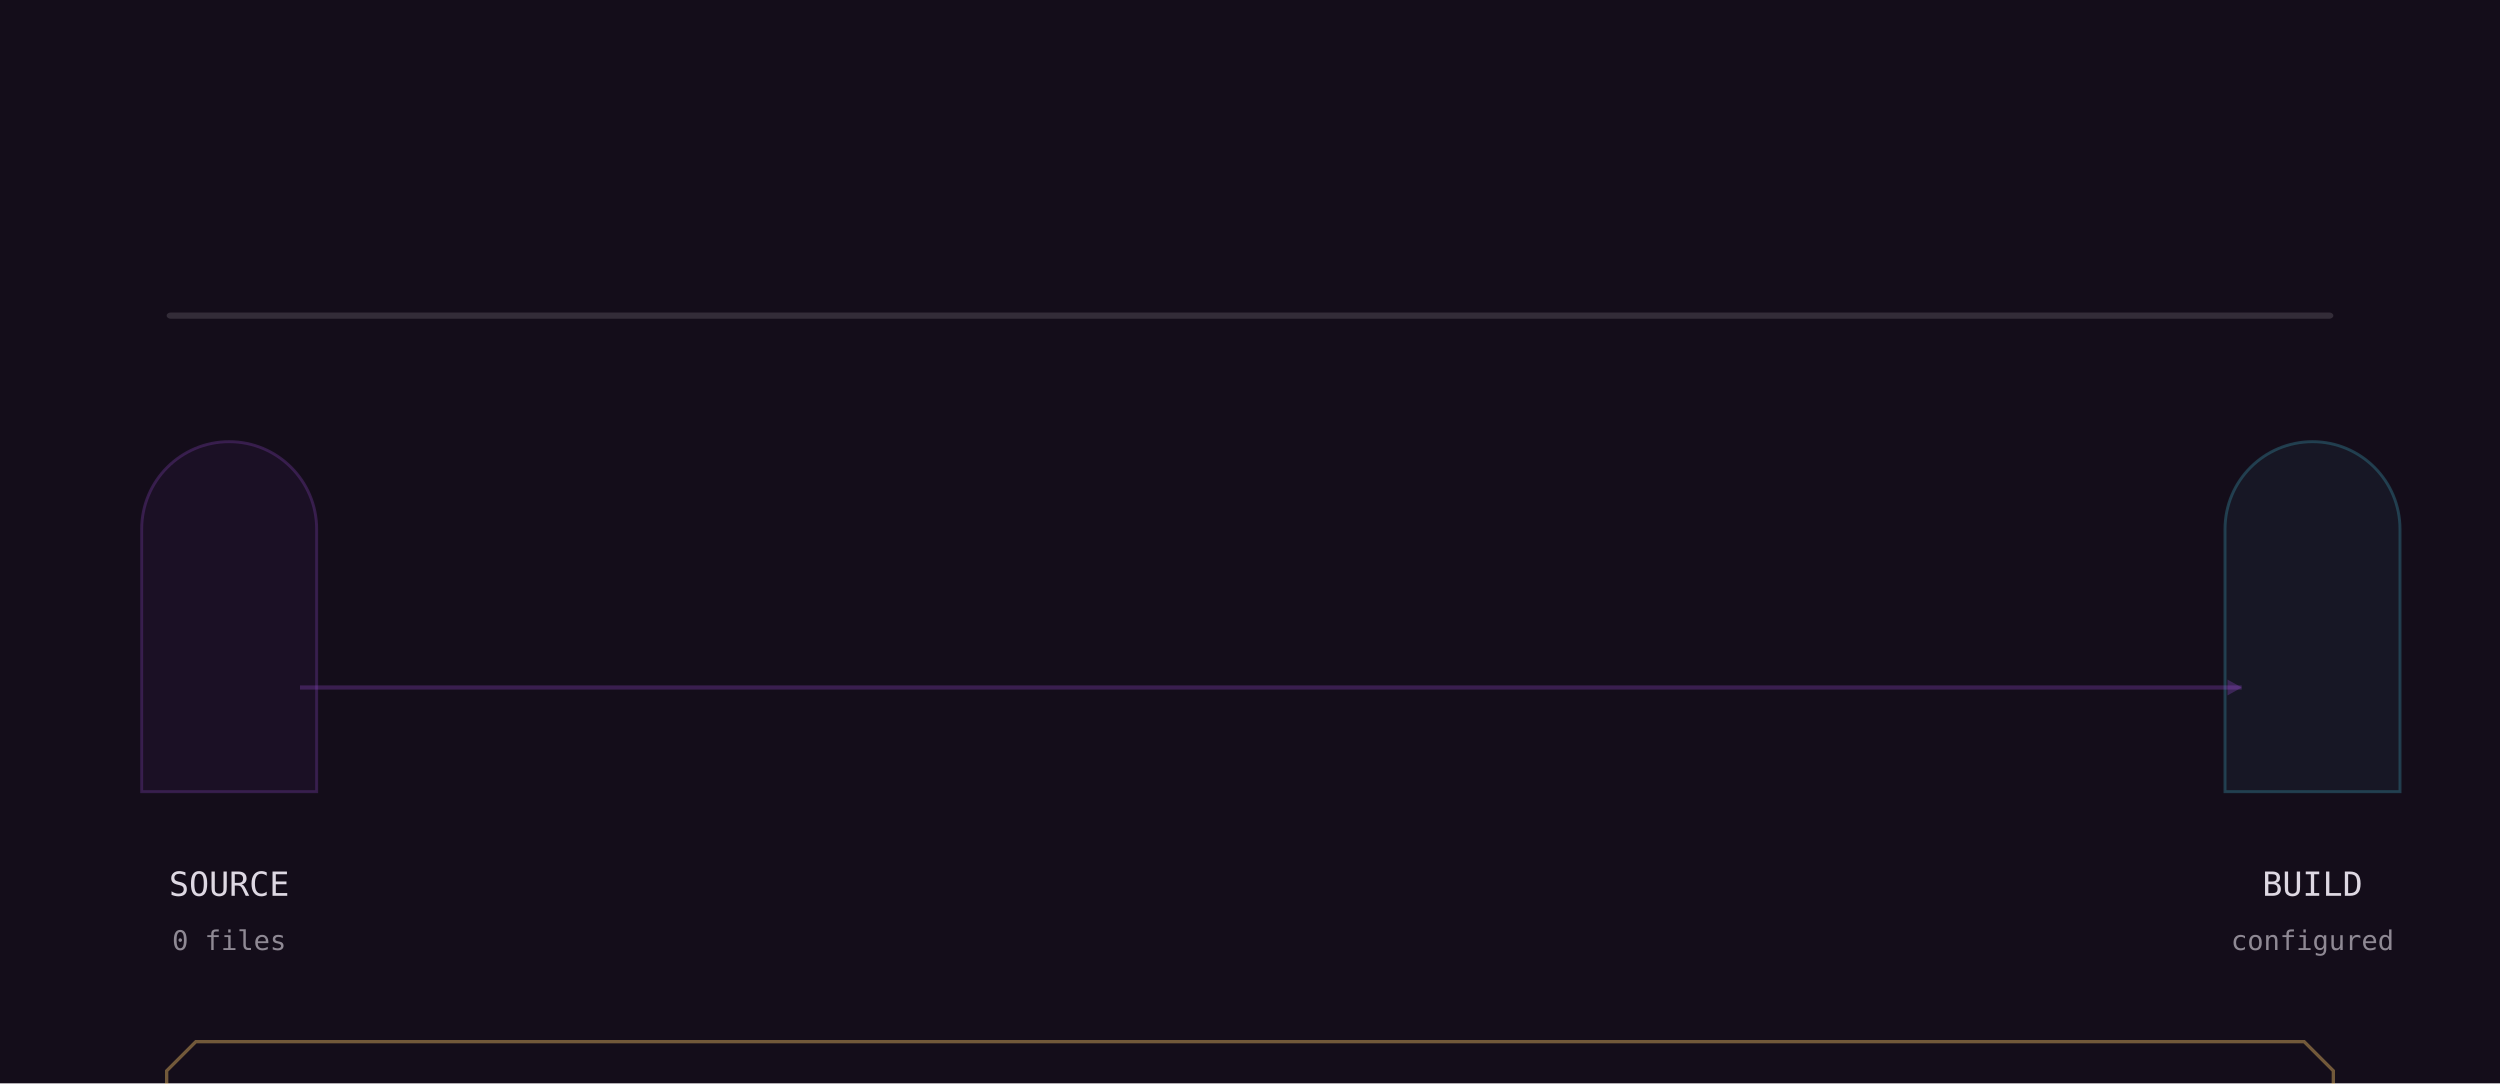
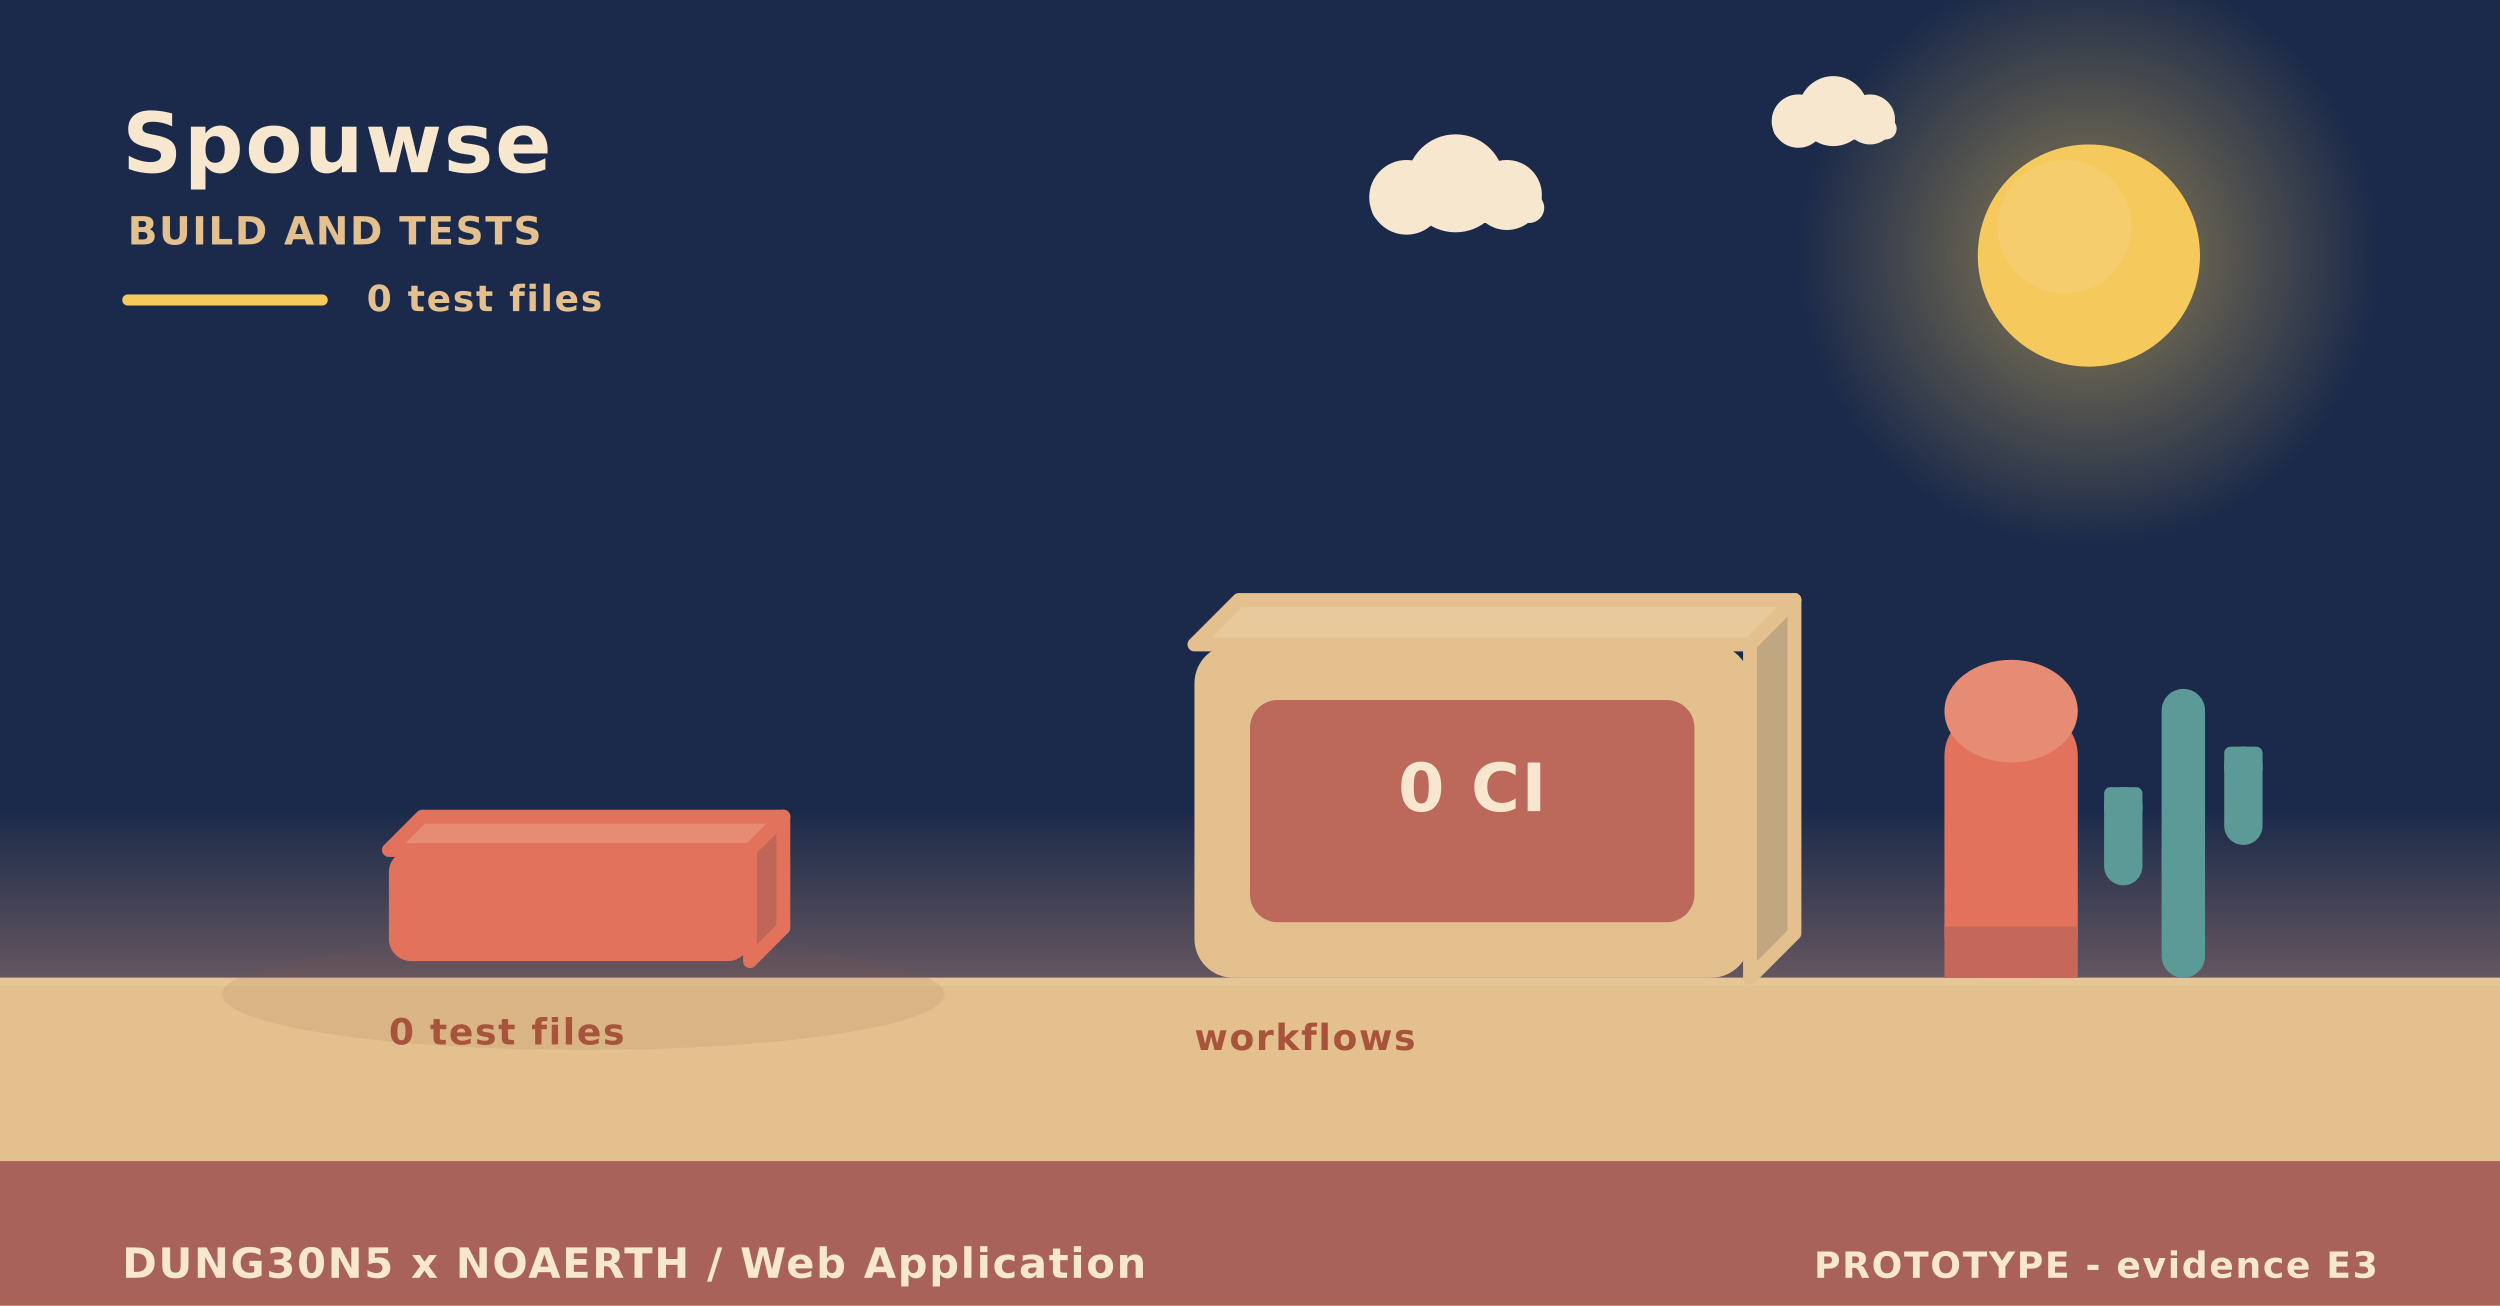
- <svg xmlns="http://www.w3.org/2000/svg" viewBox="0 0 1200 520" width="1200" height="520" role="img" aria-label="Spouwse build evidence">
-   <rect width="1200" height="520" fill="#140d1a" />
-   <defs>
-     <linearGradient id="gb" x1="0" y1="0" x2="1" y2="1">
-       <stop offset="0%" stop-color="#9d4edd" />
-       <stop offset="100%" stop-color="#48cae4" />
-     </linearGradient>
-   </defs>
-   <rect x="80.00" y="150.00" width="1040.00" height="3.00" rx="2.00" fill="rgba(244,238,248,0.140)" opacity="1.00" />
-   <path d="M68.00,380.00 L68.00,254.00 A42.00,42.00 0 0 1 152.00,254.00 L152.00,380.00 Z" fill="rgba(157,78,221,0.100)" opacity="0.55" stroke="rgba(157,78,221,0.450)" stroke-width="1.4" />
-   <polygon points="-192.26,189.00 -136.83,221.00 -136.83,157.00 -192.26,125.00" fill="#94763d" opacity="0.95" />
-   <polygon points="-247.68,221.00 -192.26,253.00 -192.26,189.00 -247.68,157.00" fill="#389eb2" opacity="0.95" />
-   <polygon points="-192.26,125.00 -136.83,157.00 -192.26,189.00 -247.68,157.00" fill="#9d4edd" opacity="0.95" />
-   <text x="110" y="430" font-family="ui-monospace,Menlo,monospace" font-size="16" fill="rgba(244,238,248,0.900)" text-anchor="middle">SOURCE</text>
-   <text x="110" y="456" font-family="ui-monospace,Menlo,monospace" font-size="13" fill="rgba(244,238,248,0.550)" text-anchor="middle">0 files</text>
-   <path d="M1068.00,380.00 L1068.00,254.00 A42.00,42.00 0 0 1 1152.00,254.00 L1152.00,380.00 Z" fill="rgba(72,202,228,0.100)" opacity="0.55" stroke="rgba(72,202,228,0.450)" stroke-width="1.4" />
-   <polygon points="673.77,689.00 729.19,721.00 729.19,657.00 673.77,625.00" fill="#94763d" opacity="0.95" />
-   <polygon points="618.34,721.00 673.77,753.00 673.77,689.00 618.34,657.00" fill="#389eb2" opacity="0.95" />
-   <polygon points="673.77,625.00 729.19,657.00 673.77,689.00 618.34,657.00" fill="#48cae4" opacity="0.95" />
-   <text x="1110" y="430" font-family="ui-monospace,Menlo,monospace" font-size="16" fill="rgba(244,238,248,0.900)" text-anchor="middle">BUILD</text>
-   <text x="1110" y="456" font-family="ui-monospace,Menlo,monospace" font-size="13" fill="rgba(244,238,248,0.550)" text-anchor="middle">configured</text>
-   <line x1="144.00" y1="330.00" x2="1076.00" y2="330.00" stroke="rgba(157,78,221,0.500)" stroke-width="2.00" opacity="0.55" />
-   <polygon points="1076.00,330.00 1069.20,326.20 1069.20,333.80" fill="rgba(157,78,221,0.500)" opacity="0.55" />
-   <path d="M94.00,500.00 H1106.00 L1120.00,514.00 V546.00 L1106.00,560.00 H94.00 L80.00,546.00 V514.00 Z" fill="none" stroke="rgba(255,203,105,0.500)" stroke-width="1.60" opacity="0.80" />
-   <text x="600" y="536" font-family="ui-monospace,Menlo,monospace" font-size="16" fill="rgba(255,203,105,0.950)" text-anchor="middle">no test suite present in this repository — shown as measured, not implied</text>
+ <svg xmlns="http://www.w3.org/2000/svg" width="900" height="470" viewBox="0 0 900 470" role="img" aria-label="Spouwse - how it is verified">
+   <linearGradient id="skyb" x1="0" y1="0" x2="0" y2="1">
+     <stop offset="0" stop-color="#1b2a4a" />
+     <stop offset="0.62" stop-color="#1b2a4a" />
+     <stop offset="1" stop-color="#f3ad8a" />
+   </linearGradient>
+   <rect width="900" height="470" fill="url(#skyb)" />
+   <radialGradient id="sunb">
+     <stop offset="0.35" stop-color="#f5c95c" stop-opacity="0.34" />
+     <stop offset="1" stop-color="#f5c95c" stop-opacity="0" />
+   </radialGradient>
+   <circle cx="752" cy="92" r="104" fill="url(#sunb)" />
+   <circle cx="752" cy="92" r="40" fill="#f5c95c" />
+   <circle cx="743.2" cy="81.6" r="24" fill="#f5d27e" opacity="0.5" />
+   <g>
+     <circle cx="524" cy="66" r="17.64" fill="#f6e7ce" />
+     <circle cx="506.36" cy="71.04" r="13.44" fill="#f6e7ce" />
+     <circle cx="542.48" cy="70.2" r="12.6" fill="#f6e7ce" />
+     <rect x="493.76" y="69.36" width="62.16" height="10.92" rx="5.46" fill="#f6e7ce" />
+   </g>
+   <g>
+     <circle cx="660" cy="40" r="12.6" fill="#f6e7ce" />
+     <circle cx="647.4" cy="43.6" r="9.6" fill="#f6e7ce" />
+     <circle cx="673.2" cy="43" r="9" fill="#f6e7ce" />
+     <rect x="638.4" y="42.4" width="44.4" height="7.8" rx="3.9" fill="#f6e7ce" />
+   </g>
+   <rect x="0" y="352" width="900" height="118" fill="#e3c08d" />
+   <rect x="0" y="352" width="900" height="3" fill="#e6c596" />
+   <text x="44" y="62" font-family="Verdana,DejaVu Sans,sans-serif" font-size="30" font-weight="700" letter-spacing="0.6" fill="#f6e7ce" text-anchor="start">Spouwse</text>
+   <text x="46" y="88" font-family="Verdana,DejaVu Sans,sans-serif" font-size="14" font-weight="700" letter-spacing="0.6" fill="#e3c08d" text-anchor="start">BUILD AND TESTS</text>
+   <rect x="44" y="106" width="74" height="4" rx="2" fill="#f5c95c" />
+   <text x="132" y="112" font-family="Verdana,DejaVu Sans,sans-serif" font-size="13" font-weight="700" letter-spacing="0.6" fill="#e3c08d" text-anchor="start">0 test files</text>
+   <ellipse cx="210" cy="358" rx="130" ry="20" fill="rgba(138,90,68,0.11)" />
+   <path d="M140,306 L270,306 L282,294 L152,294 Z" fill="#e68c74" stroke="#e2725b" stroke-width="5" stroke-linejoin="round" />
+   <path d="M270,306 L282,294 L282,334 L270,346 Z" fill="#c06658" stroke="#e2725b" stroke-width="5" stroke-linejoin="round" />
+   <rect x="140" y="306" width="130" height="40" rx="8" fill="#e2725b" />
+   <text x="140" y="376" font-family="Verdana,DejaVu Sans,sans-serif" font-size="13" font-weight="700" letter-spacing="0.6" fill="#a8543c" text-anchor="start">0 test files</text>
+   <path d="M430,232 L630,232 L646,216 L446,216 Z" fill="#e7c99b" stroke="#e3c08d" stroke-width="5" stroke-linejoin="round" />
+   <path d="M630,232 L646,216 L646,336 L630,352 Z" fill="#c1a682" stroke="#e3c08d" stroke-width="5" stroke-linejoin="round" />
+   <rect x="430" y="232" width="200" height="120" rx="14" fill="#e3c08d" />
+   <rect x="450" y="252" width="160" height="80" rx="10" fill="#ba6458" opacity="0.94" />
+   <text x="530" y="292" font-family="Verdana,DejaVu Sans,sans-serif" font-size="24" font-weight="700" letter-spacing="0.6" fill="#f6e7ce" text-anchor="middle">0 CI</text>
+   <text x="430" y="378" font-family="Verdana,DejaVu Sans,sans-serif" font-size="13" font-weight="700" letter-spacing="0.6" fill="#a8543c" text-anchor="start">workflows</text>
+   <rect x="700" y="256" width="48" height="96" rx="16" fill="#e2725b" />
+   <ellipse cx="724" cy="256" rx="24" ry="18.46" fill="#e68c74" />
+   <rect x="700" y="333.54" width="48" height="18.46" fill="#c66859" />
+   <rect x="778.18" y="248" width="15.64" height="104" rx="7.82" fill="#5b9a97" />
+   <rect x="757.48" y="283.36" width="13.8" height="35.36" rx="6.9" fill="#5b9a97" />
+   <rect x="757.48" y="283.36" width="13.8" height="10.4" rx="2.3" fill="#5b9a97" />
+   <rect x="800.72" y="268.8" width="13.8" height="35.36" rx="6.9" fill="#5b9a97" />
+   <rect x="800.72" y="268.8" width="13.8" height="10.4" rx="2.3" fill="#5b9a97" />
+   <rect x="0" y="418" width="900" height="52" rx="0" fill="#a65c56" opacity="0.94" />
+   <text x="44" y="460" font-family="Verdana,DejaVu Sans,sans-serif" font-size="15" font-weight="700" letter-spacing="0.6" fill="#f6e7ce" text-anchor="start">DUNG30N5 x NOAERTH  /  Web Application</text>
+   <text x="856" y="460" font-family="Verdana,DejaVu Sans,sans-serif" font-size="13" font-weight="700" letter-spacing="0.6" fill="#f6e7ce" text-anchor="end">PROTOTYPE  -  evidence E3</text>
</svg>
